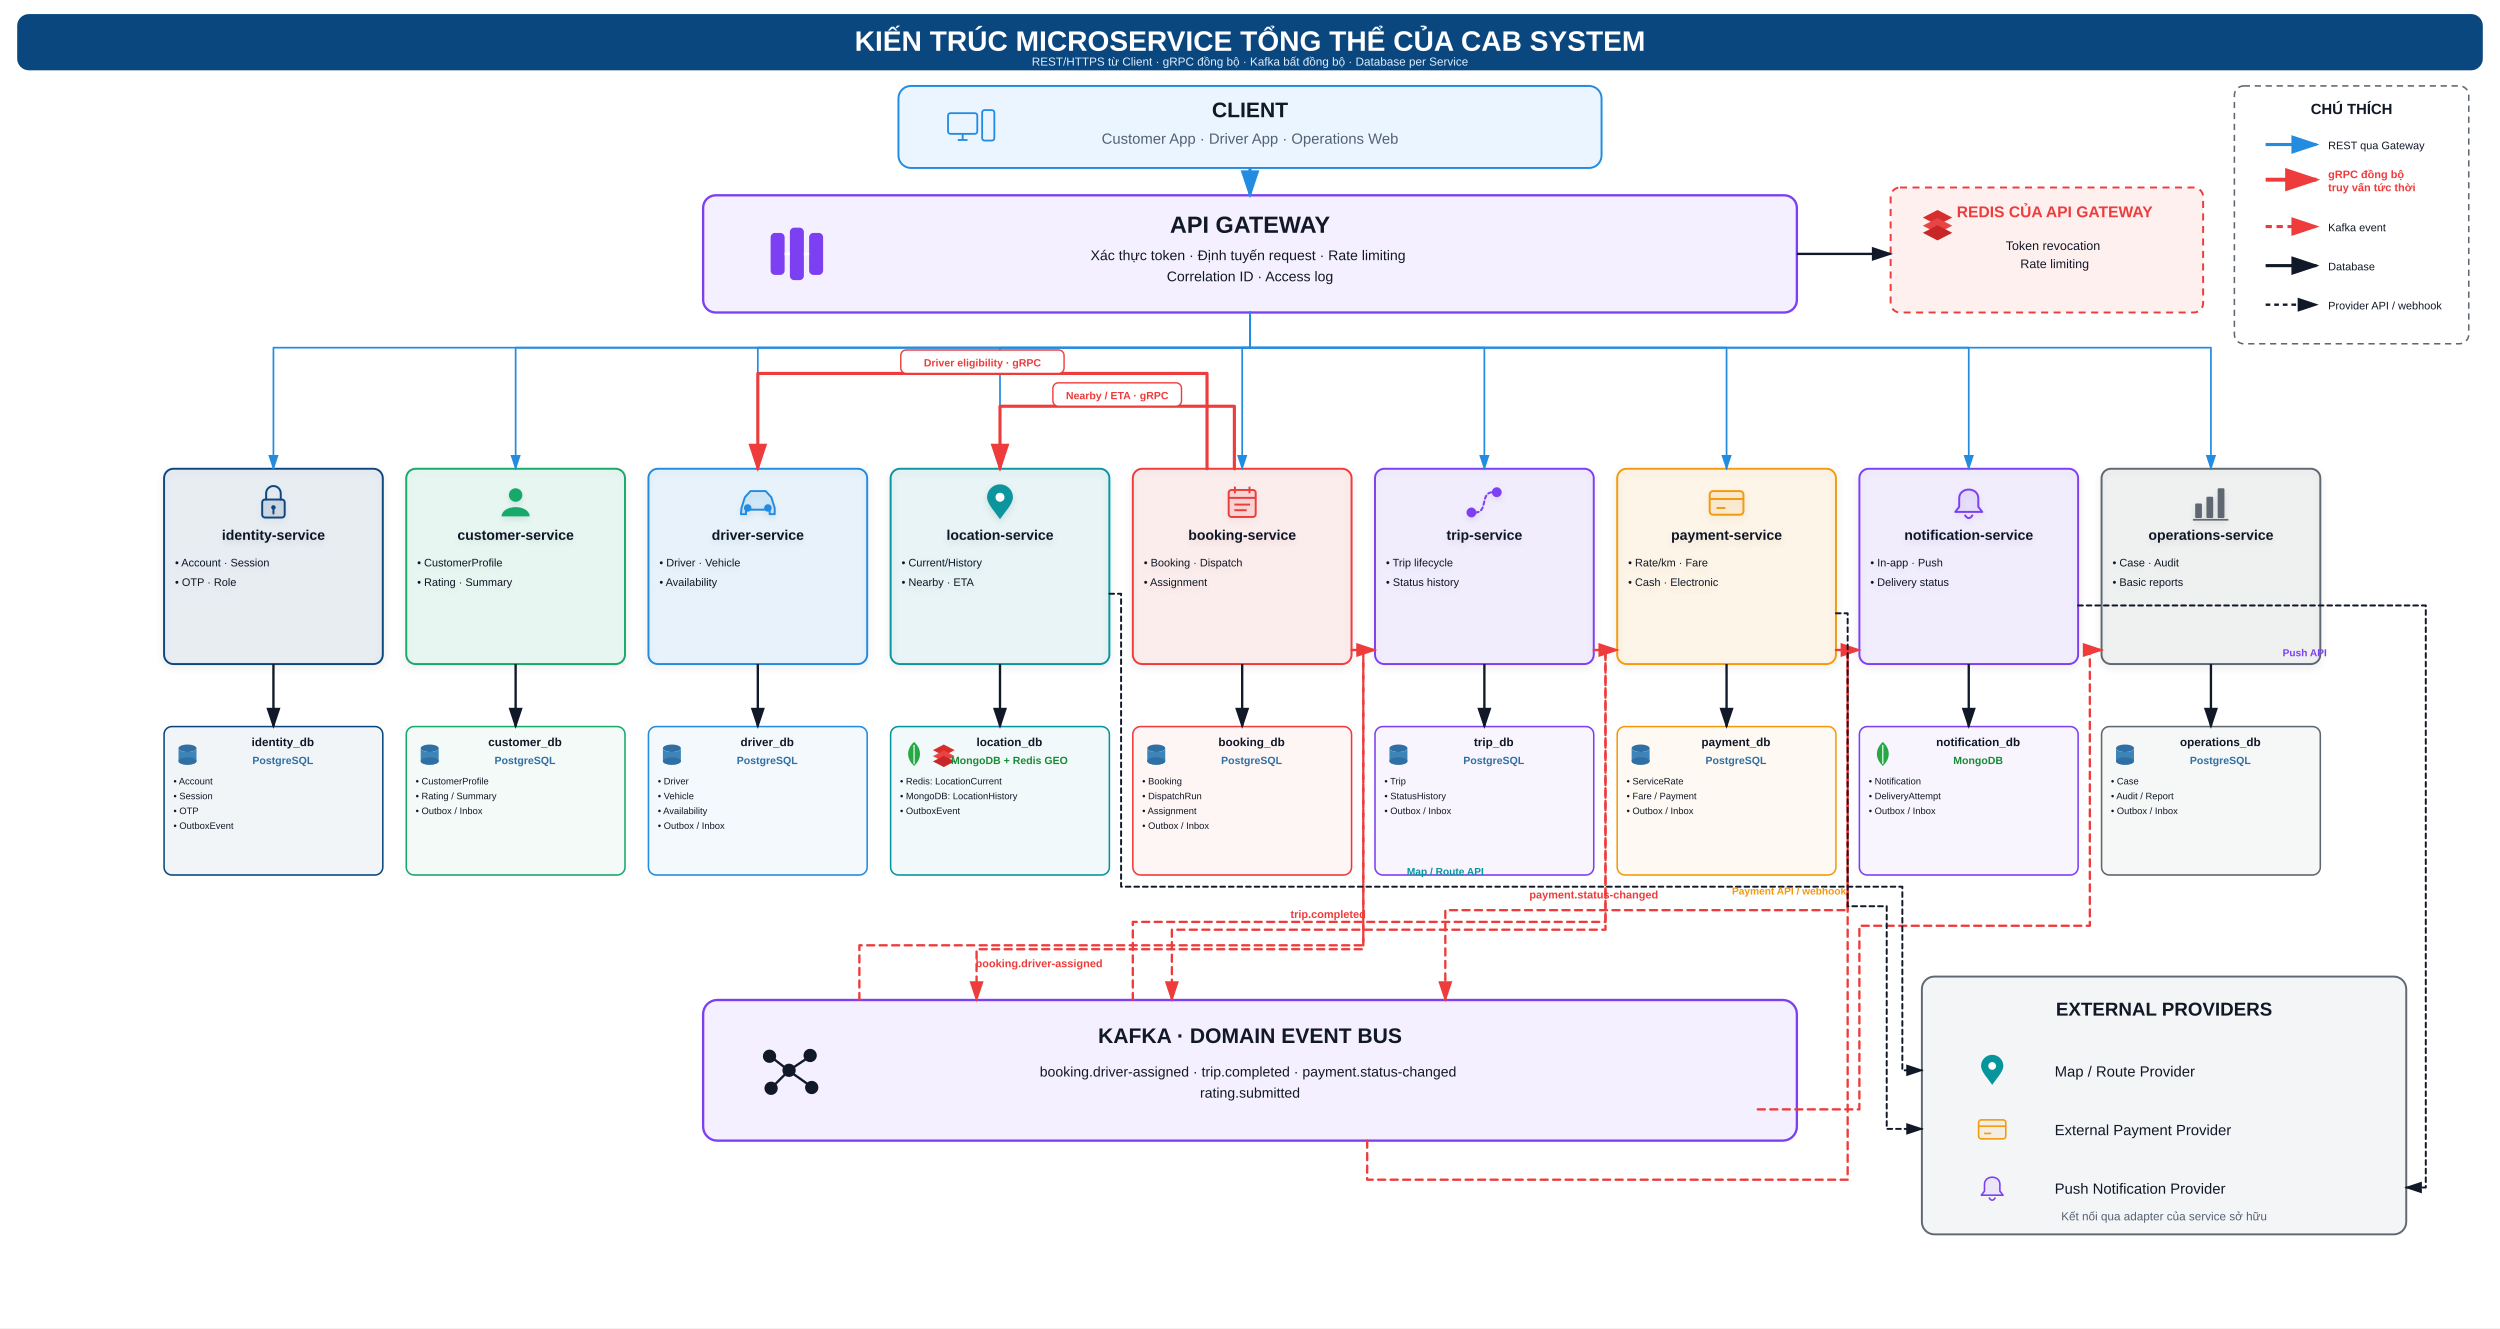
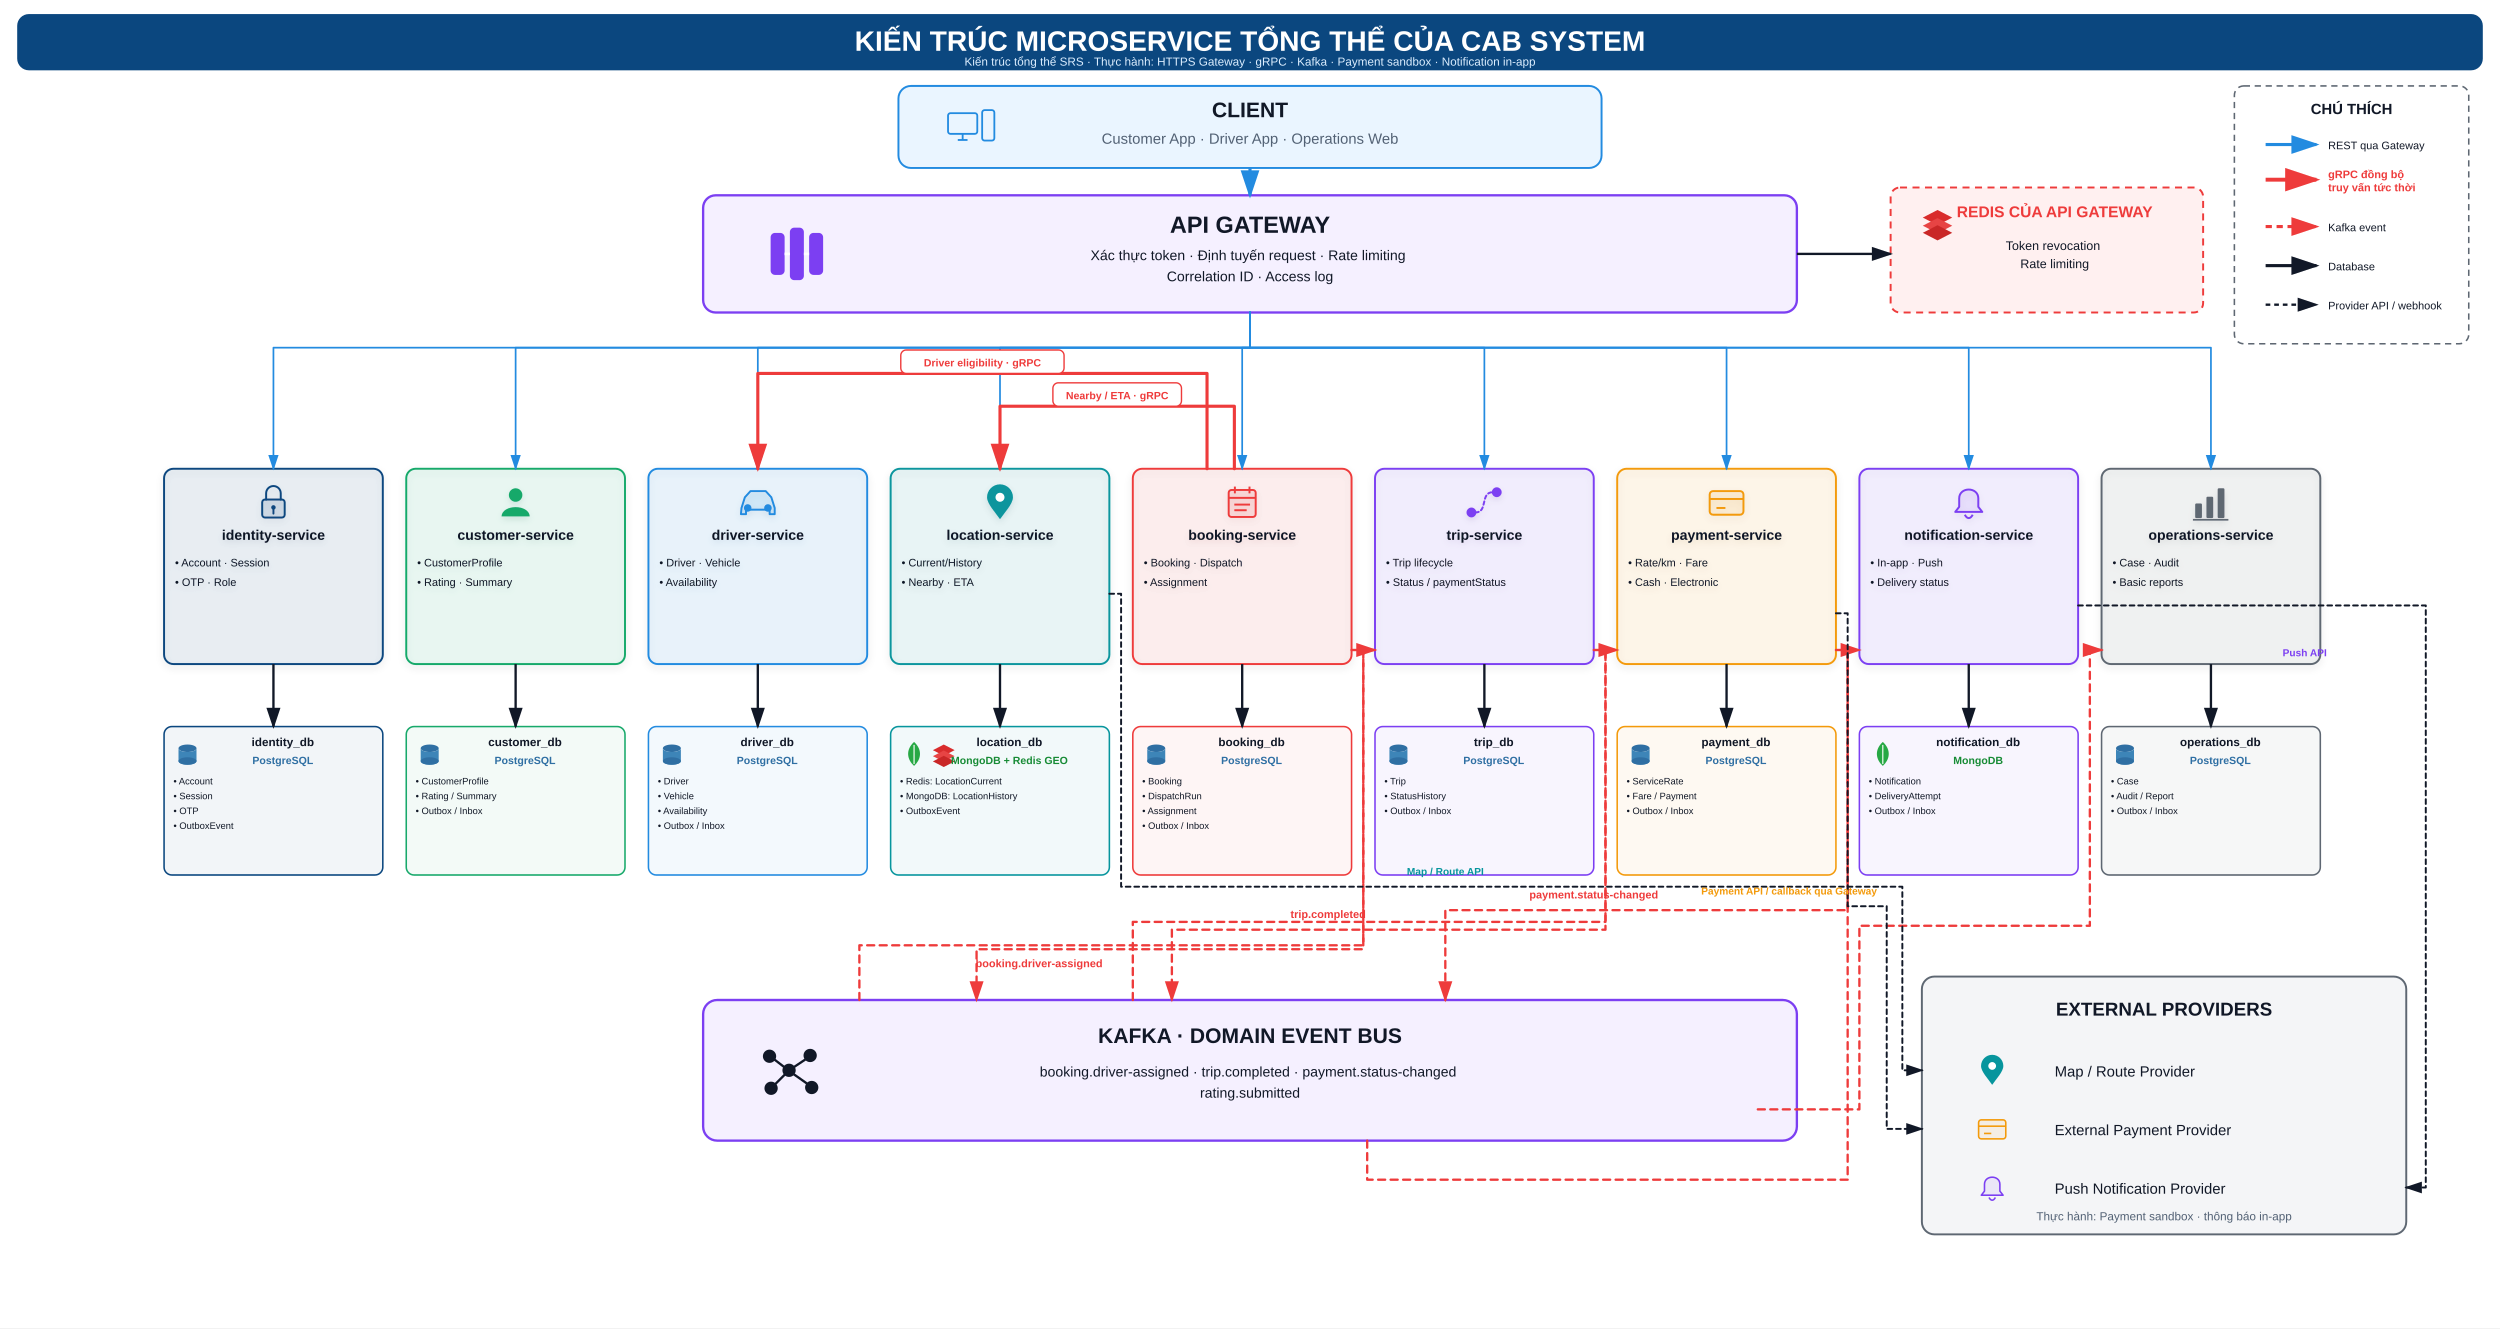
<svg xmlns="http://www.w3.org/2000/svg" width="3200" height="1700" viewBox="0 0 3200 1700">
  <defs>
    <filter id="shadow" x="-20%" y="-20%" width="140%" height="140%">
      <feDropShadow dx="0" dy="4" stdDeviation="5" flood-color="#0F172A" flood-opacity="0.14" />
    </filter>
    <marker id="arrowBlue" markerWidth="10" markerHeight="10" refX="8" refY="3" orient="auto">
      <path d="M0,0 L0,6 L9,3 z" fill="#238BE0" />
    </marker>
    <marker id="arrowRed" markerWidth="10" markerHeight="10" refX="8" refY="3" orient="auto">
      <path d="M0,0 L0,6 L9,3 z" fill="#EE3B3B" />
    </marker>
    <marker id="arrowBlack" markerWidth="10" markerHeight="10" refX="8" refY="3" orient="auto">
      <path d="M0,0 L0,6 L9,3 z" fill="#111827" />
    </marker>
  </defs>
  <rect width="100%" height="100%" fill="#fff" />
  <rect x="22" y="18" width="3156" height="72" rx="15" fill="#0B477F" stroke="#0B477F" stroke-width="0" />
  <text x="1600" y="65" font-family="Arial, Segoe UI, sans-serif" font-size="36" font-weight="700" text-anchor="middle" fill="#FFFFFF">KIẾN TRÚC MICROSERVICE TỔNG THỂ CỦA CAB SYSTEM</text>
-   <text x="1600" y="84" font-family="Arial, Segoe UI, sans-serif" font-size="15" font-weight="400" text-anchor="middle" fill="#DCEEFF">REST/HTTPS từ Client · gRPC đồng bộ · Kafka bất đồng bộ · Database per Service</text>
+   <text x="1600" y="84" font-family="Arial, Segoe UI, sans-serif" font-size="15" font-weight="400" text-anchor="middle" fill="#DCEEFF">Kiến trúc tổng thể SRS · Thực hành: HTTPS Gateway · gRPC · Kafka · Payment sandbox · Notification in-app</text>
  <rect x="1150" y="110" width="900" height="105" rx="16" fill="#EAF5FF" stroke="#238BE0" stroke-width="2.5" />
  <g transform="translate(1240,162) scale(0.78)" fill="none" stroke="#238BE0" stroke-width="3">
    <rect x="-34" y="-22" width="48" height="34" rx="4" />
    <path d="M-18,22 H-2 M-10,12 V22" />
    <rect x="22" y="-27" width="20" height="50" rx="4" />
  </g>
  <text x="1600" y="150" font-family="Arial, Segoe UI, sans-serif" font-size="27" font-weight="700" text-anchor="middle" fill="#111827">CLIENT</text>
  <text x="1600" y="184" font-family="Arial, Segoe UI, sans-serif" font-size="19" font-weight="400" text-anchor="middle" fill="#526174">Customer App   ·   Driver App   ·   Operations Web</text>
  <rect x="900" y="250" width="1400" height="150" rx="16" fill="#F5F0FF" stroke="#7C3FF2" stroke-width="3" />
  <g transform="translate(1020,325) scale(1.12)" fill="#7C3FF2">
    <rect x="-30" y="-24" width="16" height="48" rx="5" />
    <rect x="-8" y="-30" width="16" height="60" rx="5" />
    <rect x="14" y="-24" width="16" height="48" rx="5" />
    <path d="M-14,0 H-8 M8,0 H14" stroke="#fff" stroke-width="3" />
  </g>
  <text x="1600" y="298" font-family="Arial, Segoe UI, sans-serif" font-size="30" font-weight="700" text-anchor="middle" fill="#111827">API GATEWAY</text>
  <text x="1600" y="333" font-family="Arial, Segoe UI, sans-serif" font-size="18" font-weight="400" text-anchor="middle" fill="#111827">
    <tspan x="1600" dy="0">Xác thực token · Định tuyến request · Rate limiting</tspan>
    <tspan x="1600" dy="27">Correlation ID · Access log</tspan>
  </text>
  <line x1="1600" y1="215" x2="1600" y2="250" stroke="#238BE0" stroke-width="4" marker-end="url(#arrowBlue)" />
  <rect x="2420" y="240" width="400" height="160" rx="12" fill="#FFF0F0" stroke="#EE3B3B" stroke-width="2.5" stroke-dasharray="9 7" />
  <g transform="translate(2480,285) scale(0.65)">
    <path d="M0,-25 L29,-10 L0,5 L-29,-10Z" fill="#D92C2C" />
    <path d="M0,-9 L29,6 L0,21 L-29,6Z" fill="#E74444" />
    <path d="M0,5 L29,20 L0,35 L-29,20Z" fill="#C92727" />
  </g>
  <text x="2630" y="278" font-family="Arial, Segoe UI, sans-serif" font-size="20" font-weight="700" text-anchor="middle" fill="#EE3B3B">REDIS CỦA API GATEWAY</text>
  <text x="2630" y="320" font-family="Arial, Segoe UI, sans-serif" font-size="16" font-weight="400" text-anchor="middle" fill="#111827">
    <tspan x="2630" dy="0">Token revocation</tspan>
    <tspan x="2630" dy="23.2">Rate limiting</tspan>
  </text>
  <line x1="2300" y1="325" x2="2420" y2="325" stroke="#111827" stroke-width="3" marker-end="url(#arrowBlack)" />
  <rect x="2860" y="110" width="300" height="330" rx="12" fill="#FFFFFF" stroke="#5E6772" stroke-width="2" stroke-dasharray="8 6" />
  <text x="3010" y="146" font-family="Arial, Segoe UI, sans-serif" font-size="19" font-weight="700" text-anchor="middle" fill="#111827">CHÚ THÍCH</text>
  <line x1="2900" y1="185" x2="2965" y2="185" stroke="#238BE0" stroke-width="4" marker-end="url(#arrowBlue)" />
  <text x="2980" y="191" font-family="Arial, Segoe UI, sans-serif" font-size="14" font-weight="400" text-anchor="start" fill="#111827">REST qua Gateway</text>
  <line x1="2900" y1="230" x2="2965" y2="230" stroke="#EE3B3B" stroke-width="5" marker-end="url(#arrowRed)" />
  <text x="2980" y="228" font-family="Arial, Segoe UI, sans-serif" font-size="14" font-weight="700" text-anchor="start" fill="#EE3B3B">
    <tspan x="2980" dy="0">gRPC đồng bộ</tspan>
    <tspan x="2980" dy="16.8">truy vấn tức thời</tspan>
  </text>
  <line x1="2900" y1="290" x2="2965" y2="290" stroke="#EE3B3B" stroke-width="4" stroke-dasharray="8 6" marker-end="url(#arrowRed)" />
  <text x="2980" y="296" font-family="Arial, Segoe UI, sans-serif" font-size="14" font-weight="400" text-anchor="start" fill="#111827">Kafka event</text>
  <line x1="2900" y1="340" x2="2965" y2="340" stroke="#111827" stroke-width="4" marker-end="url(#arrowBlack)" />
  <text x="2980" y="346" font-family="Arial, Segoe UI, sans-serif" font-size="14" font-weight="400" text-anchor="start" fill="#111827">Database</text>
  <line x1="2900" y1="390" x2="2965" y2="390" stroke="#111827" stroke-width="3" stroke-dasharray="6 5" marker-end="url(#arrowBlack)" />
  <text x="2980" y="396" font-family="Arial, Segoe UI, sans-serif" font-size="14" font-weight="400" text-anchor="start" fill="#111827">Provider API / webhook</text>
  <g filter="url(#shadow)">
    <rect x="210" y="600" width="280" height="250" rx="12" fill="#0B477F14" stroke="#0B477F" stroke-width="2.5" />
    <g transform="translate(350,643) scale(0.72)" fill="none" stroke="#0B477F" stroke-width="3.5" stroke-linecap="round">
      <rect x="-20" y="-5" width="40" height="32" rx="5" fill="#0B477F18" />
      <path d="M-13,-5 V-16 A13,13 0 0 1 13,-16 V-5" />
      <circle cx="0" cy="9" r="4" fill="#0B477F" stroke="none" />
      <path d="M0,13 V20" />
    </g>
    <text x="350" y="691" font-family="Arial, Segoe UI, sans-serif" font-size="18" font-weight="700" text-anchor="middle" fill="#111827">identity-service</text>
    <text x="224" y="725" font-family="Arial, Segoe UI, sans-serif" font-size="14" font-weight="400" text-anchor="start" fill="#111827">• Account · Session</text>
    <text x="224" y="750" font-family="Arial, Segoe UI, sans-serif" font-size="14" font-weight="400" text-anchor="start" fill="#111827">• OTP · Role</text>
  </g>
  <rect x="210" y="930" width="280" height="190" rx="10" fill="#0B477F0D" stroke="#0B477F" stroke-width="2" />
  <g transform="translate(240,965) scale(0.48)">
    <ellipse cx="0" cy="-15" rx="24" ry="10" fill="#2F6FA3" />
    <path d="M-24,-15 V19 C-24,32 24,32 24,19 V-15 C24,-2 -24,-2 -24,-15Z" fill="#3D85B8" />
    <ellipse cx="0" cy="19" rx="24" ry="10" fill="#2F6FA3" />
  </g>
  <text x="362" y="955" font-family="Arial, Segoe UI, sans-serif" font-size="15" font-weight="700" text-anchor="middle" fill="#111827">identity_db</text>
  <text x="362" y="978" font-family="Arial, Segoe UI, sans-serif" font-size="13.5" font-weight="700" text-anchor="middle" fill="#2F6FA3">PostgreSQL</text>
  <text x="222" y="1004" font-family="Arial, Segoe UI, sans-serif" font-size="12" font-weight="400" text-anchor="start" fill="#111827">• Account</text>
  <text x="222" y="1023" font-family="Arial, Segoe UI, sans-serif" font-size="12" font-weight="400" text-anchor="start" fill="#111827">• Session</text>
  <text x="222" y="1042" font-family="Arial, Segoe UI, sans-serif" font-size="12" font-weight="400" text-anchor="start" fill="#111827">• OTP</text>
  <text x="222" y="1061" font-family="Arial, Segoe UI, sans-serif" font-size="12" font-weight="400" text-anchor="start" fill="#111827">• OutboxEvent</text>
  <line x1="350" y1="850" x2="350" y2="930" stroke="#111827" stroke-width="3" marker-end="url(#arrowBlack)" />
  <path d="M1600,400 V445 H350 V600" fill="none" stroke="#238BE0" stroke-width="2.2" stroke-linejoin="round" stroke-linecap="round" marker-end="url(#arrowBlue)" />
  <g filter="url(#shadow)">
    <rect x="520" y="600" width="280" height="250" rx="12" fill="#18A96B14" stroke="#18A96B" stroke-width="2.5" />
    <g transform="translate(660,643) scale(0.72)" fill="#18A96B">
      <circle cx="0" cy="-13" r="12" />
      <path d="M-25,25 C-24,3 24,3 25,25 Z" />
    </g>
    <text x="660" y="691" font-family="Arial, Segoe UI, sans-serif" font-size="18" font-weight="700" text-anchor="middle" fill="#111827">customer-service</text>
    <text x="534" y="725" font-family="Arial, Segoe UI, sans-serif" font-size="14" font-weight="400" text-anchor="start" fill="#111827">• CustomerProfile</text>
    <text x="534" y="750" font-family="Arial, Segoe UI, sans-serif" font-size="14" font-weight="400" text-anchor="start" fill="#111827">• Rating · Summary</text>
  </g>
  <rect x="520" y="930" width="280" height="190" rx="10" fill="#18A96B0D" stroke="#18A96B" stroke-width="2" />
  <g transform="translate(550,965) scale(0.48)">
    <ellipse cx="0" cy="-15" rx="24" ry="10" fill="#2F6FA3" />
    <path d="M-24,-15 V19 C-24,32 24,32 24,19 V-15 C24,-2 -24,-2 -24,-15Z" fill="#3D85B8" />
    <ellipse cx="0" cy="19" rx="24" ry="10" fill="#2F6FA3" />
  </g>
  <text x="672" y="955" font-family="Arial, Segoe UI, sans-serif" font-size="15" font-weight="700" text-anchor="middle" fill="#111827">customer_db</text>
  <text x="672" y="978" font-family="Arial, Segoe UI, sans-serif" font-size="13.5" font-weight="700" text-anchor="middle" fill="#2F6FA3">PostgreSQL</text>
  <text x="532" y="1004" font-family="Arial, Segoe UI, sans-serif" font-size="12" font-weight="400" text-anchor="start" fill="#111827">• CustomerProfile</text>
  <text x="532" y="1023" font-family="Arial, Segoe UI, sans-serif" font-size="12" font-weight="400" text-anchor="start" fill="#111827">• Rating / Summary</text>
  <text x="532" y="1042" font-family="Arial, Segoe UI, sans-serif" font-size="12" font-weight="400" text-anchor="start" fill="#111827">• Outbox / Inbox</text>
  <line x1="660" y1="850" x2="660" y2="930" stroke="#111827" stroke-width="3" marker-end="url(#arrowBlack)" />
  <path d="M1600,400 V445 H660 V600" fill="none" stroke="#238BE0" stroke-width="2.2" stroke-linejoin="round" stroke-linecap="round" marker-end="url(#arrowBlue)" />
  <g filter="url(#shadow)">
    <rect x="830" y="600" width="280" height="250" rx="12" fill="#238BE014" stroke="#238BE0" stroke-width="2.5" />
    <g transform="translate(970,643) scale(0.72)" fill="none" stroke="#238BE0" stroke-width="3.5" stroke-linejoin="round">
      <path d="M-29,10 L-23,-9 L-13,-20 H14 L24,-9 L30,10 V21 H21 V13 H-21 V21 H-30 Z" fill="#238BE018" />
      <circle cx="-18" cy="10" r="5" fill="#238BE0" />
      <circle cx="18" cy="10" r="5" fill="#238BE0" />
    </g>
    <text x="970" y="691" font-family="Arial, Segoe UI, sans-serif" font-size="18" font-weight="700" text-anchor="middle" fill="#111827">driver-service</text>
    <text x="844" y="725" font-family="Arial, Segoe UI, sans-serif" font-size="14" font-weight="400" text-anchor="start" fill="#111827">• Driver · Vehicle</text>
    <text x="844" y="750" font-family="Arial, Segoe UI, sans-serif" font-size="14" font-weight="400" text-anchor="start" fill="#111827">• Availability</text>
  </g>
  <rect x="830" y="930" width="280" height="190" rx="10" fill="#238BE00D" stroke="#238BE0" stroke-width="2" />
  <g transform="translate(860,965) scale(0.48)">
    <ellipse cx="0" cy="-15" rx="24" ry="10" fill="#2F6FA3" />
    <path d="M-24,-15 V19 C-24,32 24,32 24,19 V-15 C24,-2 -24,-2 -24,-15Z" fill="#3D85B8" />
    <ellipse cx="0" cy="19" rx="24" ry="10" fill="#2F6FA3" />
  </g>
  <text x="982" y="955" font-family="Arial, Segoe UI, sans-serif" font-size="15" font-weight="700" text-anchor="middle" fill="#111827">driver_db</text>
  <text x="982" y="978" font-family="Arial, Segoe UI, sans-serif" font-size="13.5" font-weight="700" text-anchor="middle" fill="#2F6FA3">PostgreSQL</text>
  <text x="842" y="1004" font-family="Arial, Segoe UI, sans-serif" font-size="12" font-weight="400" text-anchor="start" fill="#111827">• Driver</text>
  <text x="842" y="1023" font-family="Arial, Segoe UI, sans-serif" font-size="12" font-weight="400" text-anchor="start" fill="#111827">• Vehicle</text>
  <text x="842" y="1042" font-family="Arial, Segoe UI, sans-serif" font-size="12" font-weight="400" text-anchor="start" fill="#111827">• Availability</text>
  <text x="842" y="1061" font-family="Arial, Segoe UI, sans-serif" font-size="12" font-weight="400" text-anchor="start" fill="#111827">• Outbox / Inbox</text>
  <line x1="970" y1="850" x2="970" y2="930" stroke="#111827" stroke-width="3" marker-end="url(#arrowBlack)" />
  <path d="M1600,400 V445 H970 V600" fill="none" stroke="#238BE0" stroke-width="2.2" stroke-linejoin="round" stroke-linecap="round" marker-end="url(#arrowBlue)" />
  <g filter="url(#shadow)">
    <rect x="1140" y="600" width="280" height="250" rx="12" fill="#07959D14" stroke="#07959D" stroke-width="2.5" />
    <g transform="translate(1280,643) scale(0.72)">
      <path d="M0,30 C-8,18 -23,3 -23,-9 A23,23 0 1 1 23,-9 C23,3 8,18 0,30Z" fill="#07959D" />
      <circle cx="0" cy="-9" r="8" fill="#fff" />
    </g>
    <text x="1280" y="691" font-family="Arial, Segoe UI, sans-serif" font-size="18" font-weight="700" text-anchor="middle" fill="#111827">location-service</text>
    <text x="1154" y="725" font-family="Arial, Segoe UI, sans-serif" font-size="14" font-weight="400" text-anchor="start" fill="#111827">• Current/History</text>
    <text x="1154" y="750" font-family="Arial, Segoe UI, sans-serif" font-size="14" font-weight="400" text-anchor="start" fill="#111827">• Nearby · ETA</text>
  </g>
  <rect x="1140" y="930" width="280" height="190" rx="10" fill="#07959D0D" stroke="#07959D" stroke-width="2" />
  <g transform="translate(1170,965) scale(0.48)">
    <path d="M0,-32 C24,-10 18,16 0,32 C-18,16 -24,-10 0,-32Z" fill="#27A844" />
    <path d="M0,-24 V27" stroke="#fff" stroke-width="3" />
  </g>
  <g transform="translate(1208,965) scale(0.48)">
    <path d="M0,-25 L29,-10 L0,5 L-29,-10Z" fill="#D92C2C" />
    <path d="M0,-9 L29,6 L0,21 L-29,6Z" fill="#E74444" />
    <path d="M0,5 L29,20 L0,35 L-29,20Z" fill="#C92727" />
  </g>
  <text x="1292" y="955" font-family="Arial, Segoe UI, sans-serif" font-size="15" font-weight="700" text-anchor="middle" fill="#111827">location_db</text>
  <text x="1292" y="978" font-family="Arial, Segoe UI, sans-serif" font-size="13.5" font-weight="700" text-anchor="middle" fill="#178B35">MongoDB + Redis GEO</text>
  <text x="1152" y="1004" font-family="Arial, Segoe UI, sans-serif" font-size="12" font-weight="400" text-anchor="start" fill="#111827">• Redis: LocationCurrent</text>
  <text x="1152" y="1023" font-family="Arial, Segoe UI, sans-serif" font-size="12" font-weight="400" text-anchor="start" fill="#111827">• MongoDB: LocationHistory</text>
  <text x="1152" y="1042" font-family="Arial, Segoe UI, sans-serif" font-size="12" font-weight="400" text-anchor="start" fill="#111827">• OutboxEvent</text>
  <line x1="1280" y1="850" x2="1280" y2="930" stroke="#111827" stroke-width="3" marker-end="url(#arrowBlack)" />
  <path d="M1600,400 V445 H1280 V600" fill="none" stroke="#238BE0" stroke-width="2.2" stroke-linejoin="round" stroke-linecap="round" marker-end="url(#arrowBlue)" />
  <g filter="url(#shadow)">
    <rect x="1450" y="600" width="280" height="250" rx="12" fill="#EE3B3B14" stroke="#EE3B3B" stroke-width="2.5" />
    <g transform="translate(1590,643) scale(0.72)" fill="none" stroke="#EE3B3B" stroke-width="3.5">
      <rect x="-24" y="-22" width="48" height="48" rx="5" fill="#EE3B3B15" />
      <path d="M-24,-8 H24 M-13,-28 V-16 M13,-28 V-16 M-14,4 H14 M-14,14 H8" />
    </g>
    <text x="1590" y="691" font-family="Arial, Segoe UI, sans-serif" font-size="18" font-weight="700" text-anchor="middle" fill="#111827">booking-service</text>
    <text x="1464" y="725" font-family="Arial, Segoe UI, sans-serif" font-size="14" font-weight="400" text-anchor="start" fill="#111827">• Booking · Dispatch</text>
    <text x="1464" y="750" font-family="Arial, Segoe UI, sans-serif" font-size="14" font-weight="400" text-anchor="start" fill="#111827">• Assignment</text>
  </g>
  <rect x="1450" y="930" width="280" height="190" rx="10" fill="#EE3B3B0D" stroke="#EE3B3B" stroke-width="2" />
  <g transform="translate(1480,965) scale(0.48)">
    <ellipse cx="0" cy="-15" rx="24" ry="10" fill="#2F6FA3" />
    <path d="M-24,-15 V19 C-24,32 24,32 24,19 V-15 C24,-2 -24,-2 -24,-15Z" fill="#3D85B8" />
    <ellipse cx="0" cy="19" rx="24" ry="10" fill="#2F6FA3" />
  </g>
  <text x="1602" y="955" font-family="Arial, Segoe UI, sans-serif" font-size="15" font-weight="700" text-anchor="middle" fill="#111827">booking_db</text>
  <text x="1602" y="978" font-family="Arial, Segoe UI, sans-serif" font-size="13.5" font-weight="700" text-anchor="middle" fill="#2F6FA3">PostgreSQL</text>
  <text x="1462" y="1004" font-family="Arial, Segoe UI, sans-serif" font-size="12" font-weight="400" text-anchor="start" fill="#111827">• Booking</text>
  <text x="1462" y="1023" font-family="Arial, Segoe UI, sans-serif" font-size="12" font-weight="400" text-anchor="start" fill="#111827">• DispatchRun</text>
  <text x="1462" y="1042" font-family="Arial, Segoe UI, sans-serif" font-size="12" font-weight="400" text-anchor="start" fill="#111827">• Assignment</text>
  <text x="1462" y="1061" font-family="Arial, Segoe UI, sans-serif" font-size="12" font-weight="400" text-anchor="start" fill="#111827">• Outbox / Inbox</text>
  <line x1="1590" y1="850" x2="1590" y2="930" stroke="#111827" stroke-width="3" marker-end="url(#arrowBlack)" />
  <path d="M1600,400 V445 H1590 V600" fill="none" stroke="#238BE0" stroke-width="2.2" stroke-linejoin="round" stroke-linecap="round" marker-end="url(#arrowBlue)" />
  <g filter="url(#shadow)">
    <rect x="1760" y="600" width="280" height="250" rx="12" fill="#7C3FF214" stroke="#7C3FF2" stroke-width="2.5" />
    <g transform="translate(1900,643) scale(0.72)" fill="none" stroke="#7C3FF2" stroke-width="3.5" stroke-linecap="round">
      <circle cx="-23" cy="18" r="7" fill="#7C3FF2" />
      <circle cx="22" cy="-18" r="7" fill="#7C3FF2" />
      <path d="M-16,18 C7,18 -8,-18 15,-18" stroke-dasharray="6 5" />
    </g>
    <text x="1900" y="691" font-family="Arial, Segoe UI, sans-serif" font-size="18" font-weight="700" text-anchor="middle" fill="#111827">trip-service</text>
    <text x="1774" y="725" font-family="Arial, Segoe UI, sans-serif" font-size="14" font-weight="400" text-anchor="start" fill="#111827">• Trip lifecycle</text>
-     <text x="1774" y="750" font-family="Arial, Segoe UI, sans-serif" font-size="14" font-weight="400" text-anchor="start" fill="#111827">• Status history</text>
+     <text x="1774" y="750" font-family="Arial, Segoe UI, sans-serif" font-size="14" font-weight="400" text-anchor="start" fill="#111827">• Status / paymentStatus</text>
  </g>
  <rect x="1760" y="930" width="280" height="190" rx="10" fill="#7C3FF20D" stroke="#7C3FF2" stroke-width="2" />
  <g transform="translate(1790,965) scale(0.48)">
    <ellipse cx="0" cy="-15" rx="24" ry="10" fill="#2F6FA3" />
    <path d="M-24,-15 V19 C-24,32 24,32 24,19 V-15 C24,-2 -24,-2 -24,-15Z" fill="#3D85B8" />
    <ellipse cx="0" cy="19" rx="24" ry="10" fill="#2F6FA3" />
  </g>
  <text x="1912" y="955" font-family="Arial, Segoe UI, sans-serif" font-size="15" font-weight="700" text-anchor="middle" fill="#111827">trip_db</text>
  <text x="1912" y="978" font-family="Arial, Segoe UI, sans-serif" font-size="13.5" font-weight="700" text-anchor="middle" fill="#2F6FA3">PostgreSQL</text>
  <text x="1772" y="1004" font-family="Arial, Segoe UI, sans-serif" font-size="12" font-weight="400" text-anchor="start" fill="#111827">• Trip</text>
  <text x="1772" y="1023" font-family="Arial, Segoe UI, sans-serif" font-size="12" font-weight="400" text-anchor="start" fill="#111827">• StatusHistory</text>
  <text x="1772" y="1042" font-family="Arial, Segoe UI, sans-serif" font-size="12" font-weight="400" text-anchor="start" fill="#111827">• Outbox / Inbox</text>
  <line x1="1900" y1="850" x2="1900" y2="930" stroke="#111827" stroke-width="3" marker-end="url(#arrowBlack)" />
  <path d="M1600,400 V445 H1900 V600" fill="none" stroke="#238BE0" stroke-width="2.2" stroke-linejoin="round" stroke-linecap="round" marker-end="url(#arrowBlue)" />
  <g filter="url(#shadow)">
    <rect x="2070" y="600" width="280" height="250" rx="12" fill="#F39A0B14" stroke="#F39A0B" stroke-width="2.5" />
    <g transform="translate(2210,643) scale(0.72)" fill="none" stroke="#F39A0B" stroke-width="3.5">
      <rect x="-30" y="-20" width="60" height="42" rx="6" fill="#F39A0B15" />
      <path d="M-30,-6 H30 M-18,10 H-2" />
    </g>
    <text x="2210" y="691" font-family="Arial, Segoe UI, sans-serif" font-size="18" font-weight="700" text-anchor="middle" fill="#111827">payment-service</text>
    <text x="2084" y="725" font-family="Arial, Segoe UI, sans-serif" font-size="14" font-weight="400" text-anchor="start" fill="#111827">• Rate/km · Fare</text>
    <text x="2084" y="750" font-family="Arial, Segoe UI, sans-serif" font-size="14" font-weight="400" text-anchor="start" fill="#111827">• Cash · Electronic</text>
  </g>
  <rect x="2070" y="930" width="280" height="190" rx="10" fill="#F39A0B0D" stroke="#F39A0B" stroke-width="2" />
  <g transform="translate(2100,965) scale(0.48)">
    <ellipse cx="0" cy="-15" rx="24" ry="10" fill="#2F6FA3" />
    <path d="M-24,-15 V19 C-24,32 24,32 24,19 V-15 C24,-2 -24,-2 -24,-15Z" fill="#3D85B8" />
    <ellipse cx="0" cy="19" rx="24" ry="10" fill="#2F6FA3" />
  </g>
  <text x="2222" y="955" font-family="Arial, Segoe UI, sans-serif" font-size="15" font-weight="700" text-anchor="middle" fill="#111827">payment_db</text>
  <text x="2222" y="978" font-family="Arial, Segoe UI, sans-serif" font-size="13.5" font-weight="700" text-anchor="middle" fill="#2F6FA3">PostgreSQL</text>
  <text x="2082" y="1004" font-family="Arial, Segoe UI, sans-serif" font-size="12" font-weight="400" text-anchor="start" fill="#111827">• ServiceRate</text>
  <text x="2082" y="1023" font-family="Arial, Segoe UI, sans-serif" font-size="12" font-weight="400" text-anchor="start" fill="#111827">• Fare / Payment</text>
  <text x="2082" y="1042" font-family="Arial, Segoe UI, sans-serif" font-size="12" font-weight="400" text-anchor="start" fill="#111827">• Outbox / Inbox</text>
  <line x1="2210" y1="850" x2="2210" y2="930" stroke="#111827" stroke-width="3" marker-end="url(#arrowBlack)" />
  <path d="M1600,400 V445 H2210 V600" fill="none" stroke="#238BE0" stroke-width="2.2" stroke-linejoin="round" stroke-linecap="round" marker-end="url(#arrowBlue)" />
  <g filter="url(#shadow)">
    <rect x="2380" y="600" width="280" height="250" rx="12" fill="#7C3FF214" stroke="#7C3FF2" stroke-width="2.5" />
    <g transform="translate(2520,643) scale(0.72)" fill="none" stroke="#7C3FF2" stroke-width="3.5" stroke-linejoin="round">
      <path d="M-24,17 H24 L17,8 V-7 C17,-28 -17,-28 -17,-7 V8 Z" fill="#7C3FF215" />
      <path d="M-7,22 C-3,30 3,30 7,22" />
    </g>
    <text x="2520" y="691" font-family="Arial, Segoe UI, sans-serif" font-size="18" font-weight="700" text-anchor="middle" fill="#111827">notification-service</text>
    <text x="2394" y="725" font-family="Arial, Segoe UI, sans-serif" font-size="14" font-weight="400" text-anchor="start" fill="#111827">• In-app · Push</text>
    <text x="2394" y="750" font-family="Arial, Segoe UI, sans-serif" font-size="14" font-weight="400" text-anchor="start" fill="#111827">• Delivery status</text>
  </g>
  <rect x="2380" y="930" width="280" height="190" rx="10" fill="#7C3FF20D" stroke="#7C3FF2" stroke-width="2" />
  <g transform="translate(2410,965) scale(0.48)">
    <path d="M0,-32 C24,-10 18,16 0,32 C-18,16 -24,-10 0,-32Z" fill="#27A844" />
    <path d="M0,-24 V27" stroke="#fff" stroke-width="3" />
  </g>
  <text x="2532" y="955" font-family="Arial, Segoe UI, sans-serif" font-size="15" font-weight="700" text-anchor="middle" fill="#111827">notification_db</text>
  <text x="2532" y="978" font-family="Arial, Segoe UI, sans-serif" font-size="13.5" font-weight="700" text-anchor="middle" fill="#178B35">MongoDB</text>
  <text x="2392" y="1004" font-family="Arial, Segoe UI, sans-serif" font-size="12" font-weight="400" text-anchor="start" fill="#111827">• Notification</text>
  <text x="2392" y="1023" font-family="Arial, Segoe UI, sans-serif" font-size="12" font-weight="400" text-anchor="start" fill="#111827">• DeliveryAttempt</text>
  <text x="2392" y="1042" font-family="Arial, Segoe UI, sans-serif" font-size="12" font-weight="400" text-anchor="start" fill="#111827">• Outbox / Inbox</text>
  <line x1="2520" y1="850" x2="2520" y2="930" stroke="#111827" stroke-width="3" marker-end="url(#arrowBlack)" />
  <path d="M1600,400 V445 H2520 V600" fill="none" stroke="#238BE0" stroke-width="2.2" stroke-linejoin="round" stroke-linecap="round" marker-end="url(#arrowBlue)" />
  <g filter="url(#shadow)">
    <rect x="2690" y="600" width="280" height="250" rx="12" fill="#5E677214" stroke="#5E6772" stroke-width="2.5" />
    <g transform="translate(2830,643) scale(0.72)" fill="#5E6772">
      <rect x="-28" y="2" width="12" height="26" rx="2" />
      <rect x="-8" y="-10" width="12" height="38" rx="2" />
      <rect x="12" y="-25" width="12" height="53" rx="2" />
      <path d="M-32,31 H31" stroke="#5E6772" stroke-width="3" />
    </g>
    <text x="2830" y="691" font-family="Arial, Segoe UI, sans-serif" font-size="18" font-weight="700" text-anchor="middle" fill="#111827">operations-service</text>
    <text x="2704" y="725" font-family="Arial, Segoe UI, sans-serif" font-size="14" font-weight="400" text-anchor="start" fill="#111827">• Case · Audit</text>
    <text x="2704" y="750" font-family="Arial, Segoe UI, sans-serif" font-size="14" font-weight="400" text-anchor="start" fill="#111827">• Basic reports</text>
  </g>
  <rect x="2690" y="930" width="280" height="190" rx="10" fill="#5E67720D" stroke="#5E6772" stroke-width="2" />
  <g transform="translate(2720,965) scale(0.48)">
    <ellipse cx="0" cy="-15" rx="24" ry="10" fill="#2F6FA3" />
    <path d="M-24,-15 V19 C-24,32 24,32 24,19 V-15 C24,-2 -24,-2 -24,-15Z" fill="#3D85B8" />
    <ellipse cx="0" cy="19" rx="24" ry="10" fill="#2F6FA3" />
  </g>
  <text x="2842" y="955" font-family="Arial, Segoe UI, sans-serif" font-size="15" font-weight="700" text-anchor="middle" fill="#111827">operations_db</text>
  <text x="2842" y="978" font-family="Arial, Segoe UI, sans-serif" font-size="13.5" font-weight="700" text-anchor="middle" fill="#2F6FA3">PostgreSQL</text>
  <text x="2702" y="1004" font-family="Arial, Segoe UI, sans-serif" font-size="12" font-weight="400" text-anchor="start" fill="#111827">• Case</text>
  <text x="2702" y="1023" font-family="Arial, Segoe UI, sans-serif" font-size="12" font-weight="400" text-anchor="start" fill="#111827">• Audit / Report</text>
  <text x="2702" y="1042" font-family="Arial, Segoe UI, sans-serif" font-size="12" font-weight="400" text-anchor="start" fill="#111827">• Outbox / Inbox</text>
  <line x1="2830" y1="850" x2="2830" y2="930" stroke="#111827" stroke-width="3" marker-end="url(#arrowBlack)" />
  <path d="M1600,400 V445 H2830 V600" fill="none" stroke="#238BE0" stroke-width="2.2" stroke-linejoin="round" stroke-linecap="round" marker-end="url(#arrowBlue)" />
  <path d="M1545,600 V478 H970 V600" fill="none" stroke="#EE3B3B" stroke-width="4" stroke-linejoin="round" stroke-linecap="round" marker-end="url(#arrowRed)" />
  <rect x="1153" y="448" width="209" height="30" rx="7" fill="#FFFFFF" stroke="#EE3B3B" stroke-width="1.8" />
  <text x="1257.5" y="469" font-family="Arial, Segoe UI, sans-serif" font-size="13.5" font-weight="700" text-anchor="middle" fill="#EE3B3B">Driver eligibility · gRPC</text>
  <path d="M1580,600 V520 H1280 V600" fill="none" stroke="#EE3B3B" stroke-width="4" stroke-linejoin="round" stroke-linecap="round" marker-end="url(#arrowRed)" />
  <rect x="1347.7" y="490" width="164.6" height="30" rx="7" fill="#FFFFFF" stroke="#EE3B3B" stroke-width="1.8" />
  <text x="1430" y="511" font-family="Arial, Segoe UI, sans-serif" font-size="13.5" font-weight="700" text-anchor="middle" fill="#EE3B3B">Nearby / ETA · gRPC</text>
  <rect x="900" y="1280" width="1400" height="180" rx="18" fill="#F5F0FF" stroke="#7C3FF2" stroke-width="3" />
  <g transform="translate(1010,1370) scale(1)" fill="none" stroke="#111827" stroke-width="3">
    <circle cx="0" cy="0" r="7" fill="#111827" />
    <circle cx="-25" cy="-18" r="7" fill="#111827" />
    <circle cx="27" cy="-19" r="7" fill="#111827" />
    <circle cx="-23" cy="23" r="7" fill="#111827" />
    <circle cx="29" cy="22" r="7" fill="#111827" />
    <path d="M-6,-4 L-19,-14 M6,-4 L21,-14 M-5,5 L-18,18 M6,5 L23,17" />
  </g>
  <text x="1600" y="1335" font-family="Arial, Segoe UI, sans-serif" font-size="27" font-weight="700" text-anchor="middle" fill="#111827">KAFKA  ·  DOMAIN EVENT BUS</text>
  <text x="1600" y="1378" font-family="Arial, Segoe UI, sans-serif" font-size="18" font-weight="400" text-anchor="middle" fill="#111827">
    <tspan x="1600" dy="0">booking.driver-assigned · trip.completed · payment.status-changed</tspan>
    <tspan x="1600" dy="27">rating.submitted</tspan>
  </text>
  <path d="M1730,832 H1745 V1215 H1250 V1280" fill="none" stroke="#EE3B3B" stroke-width="3" stroke-linejoin="round" stroke-linecap="round" stroke-dasharray="9 7" marker-end="url(#arrowRed)" />
  <text x="1330" y="1238" font-family="Arial, Segoe UI, sans-serif" font-size="14" font-weight="700" text-anchor="middle" fill="#EE3B3B">booking.driver-assigned</text>
  <path d="M2040,832 H2055 V1190 H1500 V1280" fill="none" stroke="#EE3B3B" stroke-width="3" stroke-linejoin="round" stroke-linecap="round" stroke-dasharray="9 7" marker-end="url(#arrowRed)" />
  <text x="1700" y="1175" font-family="Arial, Segoe UI, sans-serif" font-size="14" font-weight="700" text-anchor="middle" fill="#EE3B3B">trip.completed</text>
  <path d="M2350,832 H2365 V1165 H1850 V1280" fill="none" stroke="#EE3B3B" stroke-width="3" stroke-linejoin="round" stroke-linecap="round" stroke-dasharray="9 7" marker-end="url(#arrowRed)" />
  <text x="2040" y="1150" font-family="Arial, Segoe UI, sans-serif" font-size="14" font-weight="700" text-anchor="middle" fill="#EE3B3B">payment.status-changed</text>
  <path d="M1100,1280 V1210 H1745 V832 H1760" fill="none" stroke="#EE3B3B" stroke-width="3" stroke-linejoin="round" stroke-linecap="round" stroke-dasharray="9 7" marker-end="url(#arrowRed)" />
  <path d="M1450,1280 V1180 H2055 V832 H2070" fill="none" stroke="#EE3B3B" stroke-width="3" stroke-linejoin="round" stroke-linecap="round" stroke-dasharray="9 7" marker-end="url(#arrowRed)" />
  <path d="M1750,1460 V1510 H2365 V832 H2380" fill="none" stroke="#EE3B3B" stroke-width="3" stroke-linejoin="round" stroke-linecap="round" stroke-dasharray="9 7" marker-end="url(#arrowRed)" />
  <path d="M2250,1420 H2380 V1185 H2675 V832 H2690" fill="none" stroke="#EE3B3B" stroke-width="3" stroke-linejoin="round" stroke-linecap="round" stroke-dasharray="9 7" marker-end="url(#arrowRed)" />
  <rect x="2460" y="1250" width="620" height="330" rx="16" fill="#F4F5F7" stroke="#5E6772" stroke-width="2.5" />
  <text x="2770" y="1300" font-family="Arial, Segoe UI, sans-serif" font-size="24" font-weight="700" text-anchor="middle" fill="#111827">EXTERNAL PROVIDERS</text>
  <g transform="translate(2550,1370) scale(0.62)">
    <path d="M0,30 C-8,18 -23,3 -23,-9 A23,23 0 1 1 23,-9 C23,3 8,18 0,30Z" fill="#07959D" />
    <circle cx="0" cy="-9" r="8" fill="#fff" />
  </g>
  <text x="2630" y="1378" font-family="Arial, Segoe UI, sans-serif" font-size="19" font-weight="500" text-anchor="start" fill="#111827">Map / Route Provider</text>
  <g transform="translate(2550,1445) scale(0.58)" fill="none" stroke="#F39A0B" stroke-width="3.5">
    <rect x="-30" y="-20" width="60" height="42" rx="6" fill="#F39A0B15" />
    <path d="M-30,-6 H30 M-18,10 H-2" />
  </g>
  <text x="2630" y="1453" font-family="Arial, Segoe UI, sans-serif" font-size="19" font-weight="500" text-anchor="start" fill="#111827">External Payment Provider</text>
  <g transform="translate(2550,1520) scale(0.58)" fill="none" stroke="#7C3FF2" stroke-width="3.5" stroke-linejoin="round">
    <path d="M-24,17 H24 L17,8 V-7 C17,-28 -17,-28 -17,-7 V8 Z" fill="#7C3FF215" />
    <path d="M-7,22 C-3,30 3,30 7,22" />
  </g>
  <text x="2630" y="1528" font-family="Arial, Segoe UI, sans-serif" font-size="19" font-weight="500" text-anchor="start" fill="#111827">Push Notification Provider</text>
-   <text x="2770" y="1562" font-family="Arial, Segoe UI, sans-serif" font-size="15" font-weight="400" text-anchor="middle" fill="#526174">Kết nối qua adapter của service sở hữu</text>
+   <text x="2770" y="1562" font-family="Arial, Segoe UI, sans-serif" font-size="15" font-weight="400" text-anchor="middle" fill="#526174">Thực hành: Payment sandbox · thông báo in-app</text>
  <path d="M1420,760 H1435 V1135 H2435 V1370 H2460" fill="none" stroke="#111827" stroke-width="2.5" stroke-linejoin="round" stroke-linecap="round" stroke-dasharray="6 5" marker-end="url(#arrowBlack)" />
  <text x="1850" y="1120" font-family="Arial, Segoe UI, sans-serif" font-size="13" font-weight="700" text-anchor="middle" fill="#07959D">Map / Route API</text>
  <path d="M2350,785 H2365 V1160 H2415 V1445 H2460" fill="none" stroke="#111827" stroke-width="2.5" stroke-linejoin="round" stroke-linecap="round" stroke-dasharray="6 5" marker-end="url(#arrowBlack)" />
-   <text x="2290" y="1145" font-family="Arial, Segoe UI, sans-serif" font-size="13" font-weight="700" text-anchor="middle" fill="#F39A0B">Payment API / webhook</text>
+   <text x="2290" y="1145" font-family="Arial, Segoe UI, sans-serif" font-size="13" font-weight="700" text-anchor="middle" fill="#F39A0B">Payment API / callback qua Gateway</text>
  <path d="M2660,775 H3105 V1520 H3080" fill="none" stroke="#111827" stroke-width="2.5" stroke-linejoin="round" stroke-linecap="round" stroke-dasharray="6 5" marker-end="url(#arrowBlack)" />
  <text x="2950" y="840" font-family="Arial, Segoe UI, sans-serif" font-size="13" font-weight="700" text-anchor="middle" fill="#7C3FF2">Push API</text>
</svg>
